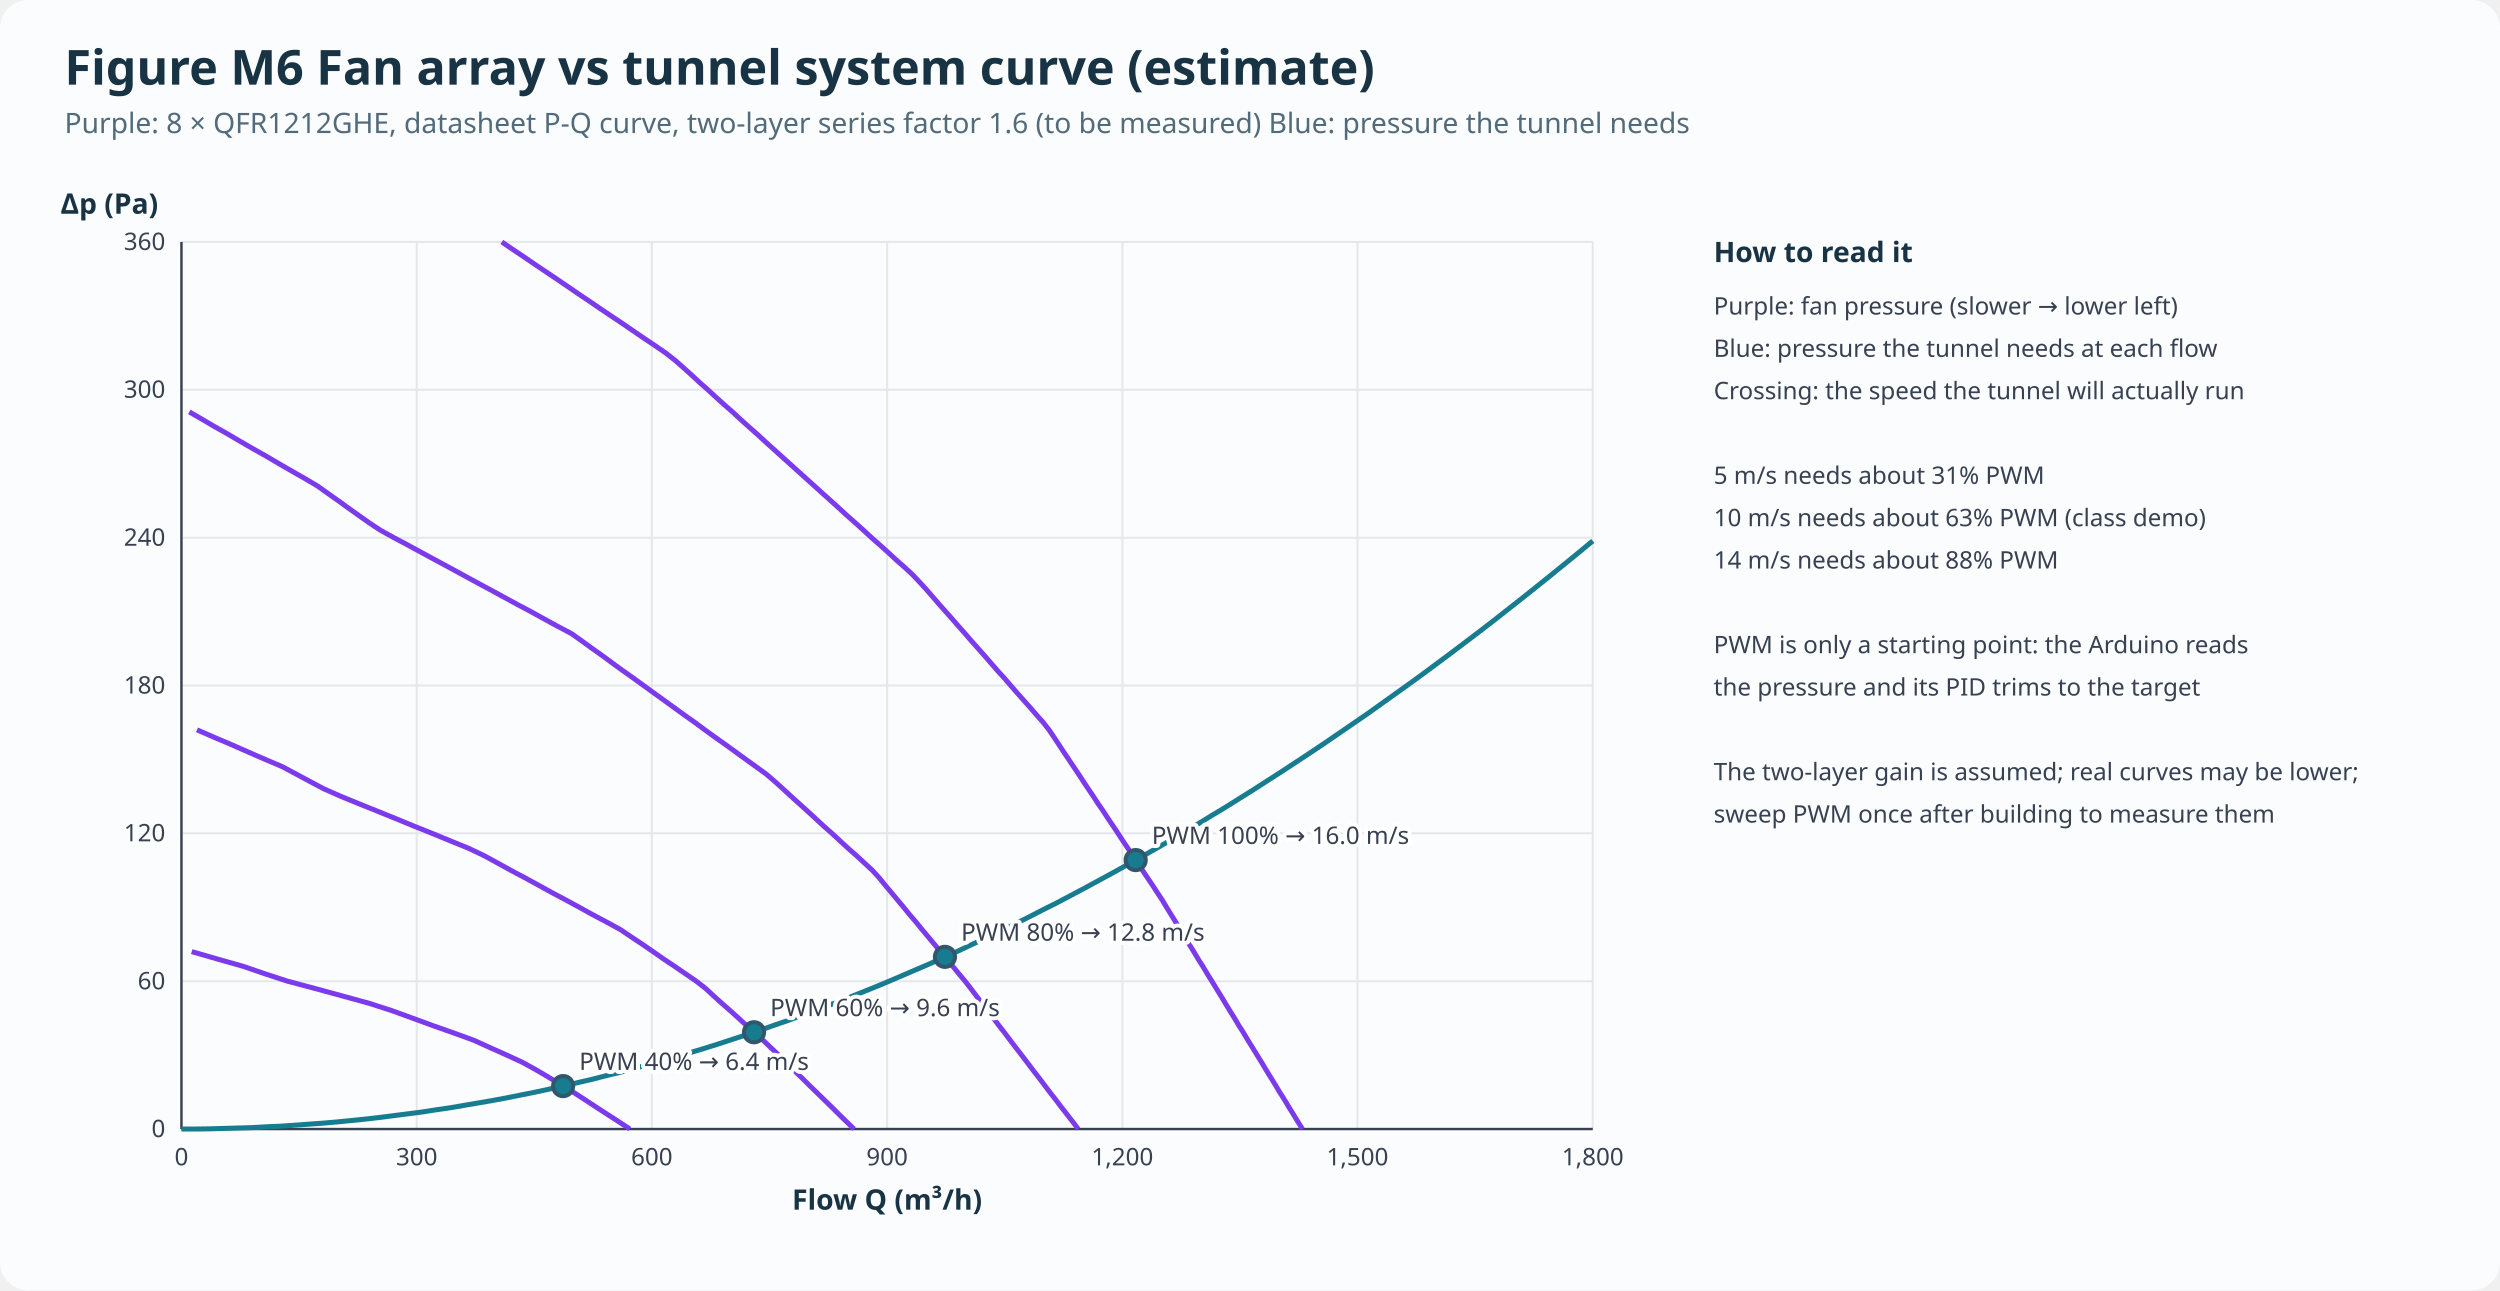
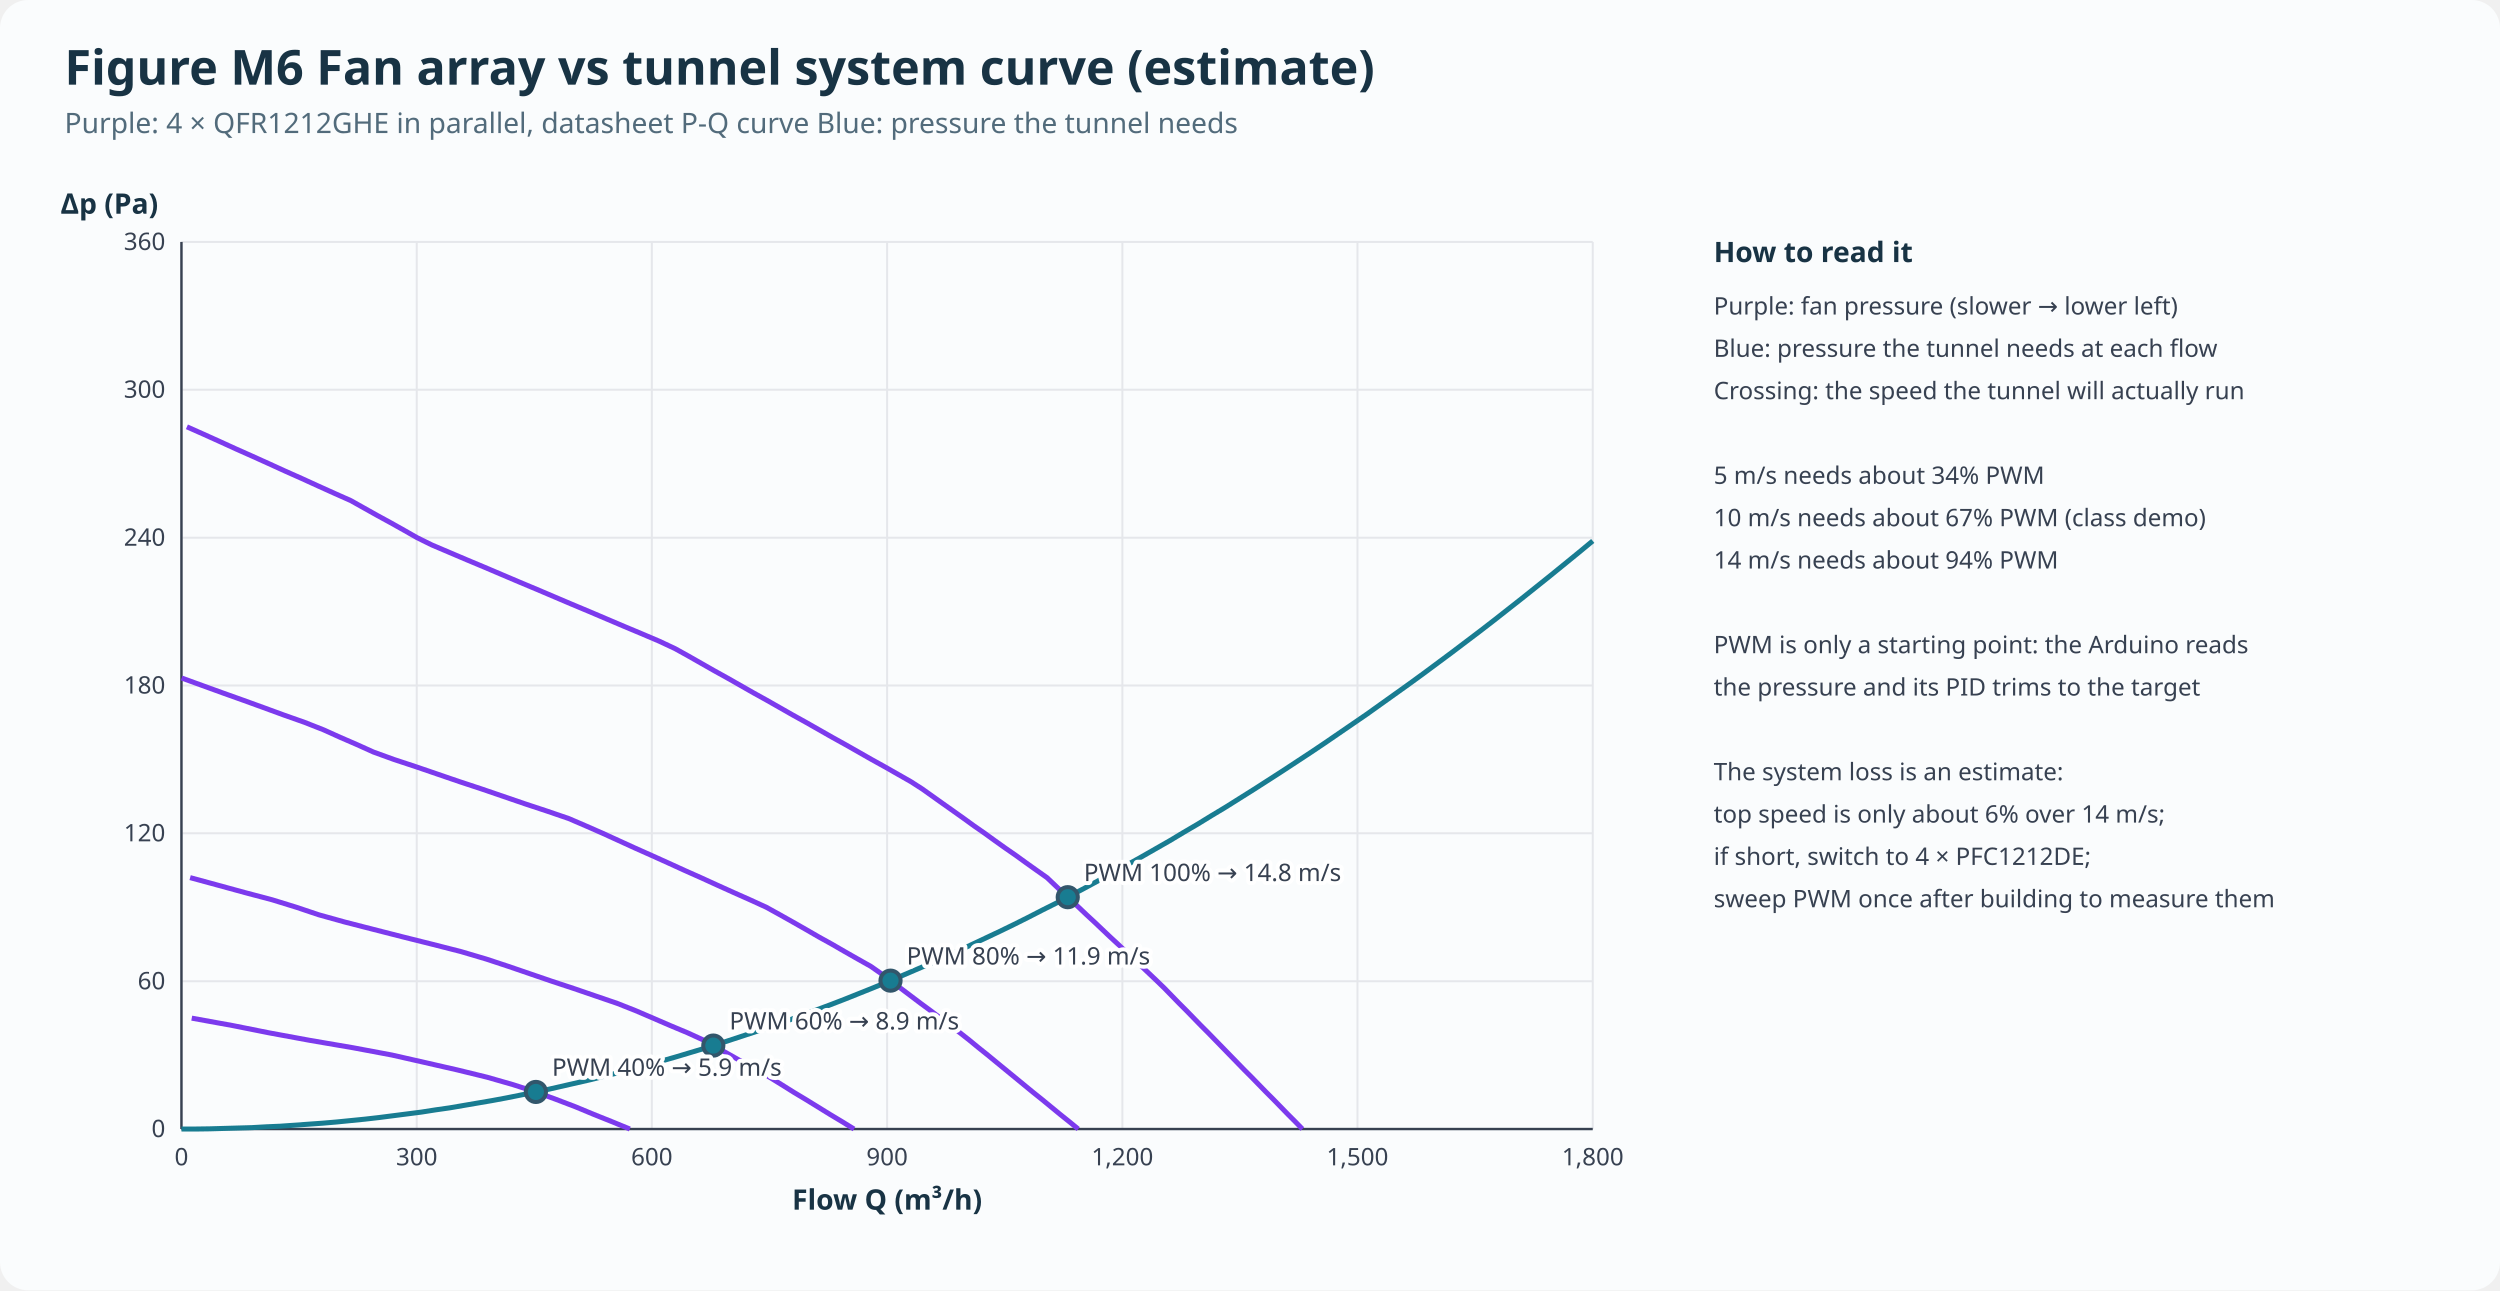
<svg xmlns="http://www.w3.org/2000/svg" width="1240" height="640" viewBox="0 0 1240 640" role="img" aria-labelledby="title desc">
  <defs>
    <marker id="a" viewBox="0 0 10 10" refX="10" refY="5" markerWidth="7" markerHeight="7" orient="auto-start-reverse">
      <path d="M0,1 L10,5 L0,9 z" fill="#6b7280" />
    </marker>
    <marker id="f" viewBox="0 0 10 10" refX="9" refY="5" markerWidth="8" markerHeight="8" orient="auto">
      <path d="M0,0 L10,5 L0,10 z" fill="#187c91" />
    </marker>
    <marker id="o" viewBox="0 0 10 10" refX="9" refY="5" markerWidth="7" markerHeight="7" orient="auto">
      <path d="M0,0 L10,5 L0,10 z" fill="#c2410c" />
    </marker>
    <pattern id="hc" width="5" height="8" patternUnits="userSpaceOnUse">
      <path d="M0 0V8 M0 4H5" stroke="#8aa4b2" stroke-width="0.8" />
    </pattern>
    <pattern id="hatch" width="6" height="6" patternUnits="userSpaceOnUse" patternTransform="rotate(45)">
      <path d="M0 0V6" stroke="#94a3b8" stroke-width="1" />
    </pattern>
    <style>
text{font-family:'PingFang TC','Heiti TC','Noto Sans TC','Microsoft JhengHei',sans-serif;fill:#183344}
.t{font-size:24px;font-weight:700} .st{font-size:14px;fill:#526b7b}
.l{font-size:14px;font-weight:600} .n{font-size:12px;fill:#526b7b} .d{font-size:12px;fill:#374151}
.w{font-size:12px;fill:#c2410c;font-weight:600}
.halo{paint-order:stroke;stroke:#ffffff;stroke-width:4px;stroke-linejoin:round}
.shell{stroke:#32566b;stroke-width:2;fill:#edf3f6}
.shell0{stroke:#32566b;stroke-width:2;fill:none}
.thin{stroke:#32566b;stroke-width:1;fill:none}
.pc{stroke:#32566b;stroke-width:2;fill:#e3f1f7}
.solid{stroke:#32566b;stroke-width:1.2;fill:#cbd5df}
.dark{stroke:#1f2937;stroke-width:1;fill:#4b5563}
.car{stroke:#475569;stroke-width:1.2;fill:#e2e8f0}
.air{stroke:#187c91;stroke-width:2;fill:none}
.airf{fill:#187c91}
.scr{stroke:#187c91;stroke-width:2;stroke-dasharray:6 4;fill:none}
.dim{stroke:#6b7280;stroke-width:1;fill:none}
.ext{stroke:#9ca3af;stroke-width:0.8;fill:none}
.guide{stroke:#cbd5e1;stroke-width:0.8;stroke-dasharray:3 4;fill:none}
.tbd{stroke:#c2410c;stroke-width:1.4;stroke-dasharray:5 3;fill:none}
.tbdf{stroke:#c2410c;stroke-width:1.4;stroke-dasharray:5 3;fill:#fff7ed}
.cl{stroke:#94a3b8;stroke-width:1;stroke-dasharray:14 4 2 4;fill:none}
.grid{stroke:#e5e7eb;stroke-width:1;fill:none}
.axis{stroke:#374151;stroke-width:1.2;fill:none}
.c1{stroke:#187c91;stroke-width:2.5;fill:none} .c2{stroke:#7c3aed;stroke-width:2.5;fill:none}
.c3{stroke:#187c91;stroke-width:2;stroke-dasharray:6 4;fill:none}
.bar{fill:#187c91} .bar2{fill:#94a3b8}
.hc{fill:url(#hc);stroke:#32566b;stroke-width:1}
</style>
  </defs>
  <rect width="1240" height="640" rx="14" fill="#fafcfd" />
  <text x="32.0" y="42.0" class="t" text-anchor="start">Figure M6  Fan array vs tunnel system curve (estimate)</text>
-   <text x="32.0" y="66.0" class="st" text-anchor="start">Purple: 8 × QFR1212GHE, datasheet P-Q curve, two-layer series factor 1.6 (to be measured)   Blue: pressure the tunnel needs</text>
+   <text x="32.0" y="66.0" class="st" text-anchor="start">Purple: 4 × QFR1212GHE in parallel, datasheet P-Q curve   Blue: pressure the tunnel needs</text>
  <line x1="90.0" y1="560.0" x2="90.0" y2="120.0" class="grid" />
  <text x="90.0" y="578.0" class="d" text-anchor="middle">0</text>
  <line x1="206.7" y1="560.0" x2="206.7" y2="120.0" class="grid" />
  <text x="206.7" y="578.0" class="d" text-anchor="middle">300</text>
  <line x1="323.3" y1="560.0" x2="323.3" y2="120.0" class="grid" />
  <text x="323.3" y="578.0" class="d" text-anchor="middle">600</text>
  <line x1="440.0" y1="560.0" x2="440.0" y2="120.0" class="grid" />
  <text x="440.0" y="578.0" class="d" text-anchor="middle">900</text>
  <line x1="556.7" y1="560.0" x2="556.7" y2="120.0" class="grid" />
  <text x="556.7" y="578.0" class="d" text-anchor="middle">1,200</text>
  <line x1="673.3" y1="560.0" x2="673.3" y2="120.0" class="grid" />
  <text x="673.3" y="578.0" class="d" text-anchor="middle">1,500</text>
  <line x1="790.0" y1="560.0" x2="790.0" y2="120.0" class="grid" />
  <text x="790.0" y="578.0" class="d" text-anchor="middle">1,800</text>
  <line x1="90.0" y1="560.0" x2="790.0" y2="560.0" class="grid" />
  <text x="82.0" y="564.0" class="d" text-anchor="end">0</text>
  <line x1="90.0" y1="486.7" x2="790.0" y2="486.7" class="grid" />
  <text x="82.0" y="490.7" class="d" text-anchor="end">60</text>
  <line x1="90.0" y1="413.3" x2="790.0" y2="413.3" class="grid" />
  <text x="82.0" y="417.3" class="d" text-anchor="end">120</text>
  <line x1="90.0" y1="340.0" x2="790.0" y2="340.0" class="grid" />
  <text x="82.0" y="344.0" class="d" text-anchor="end">180</text>
  <line x1="90.0" y1="266.7" x2="790.0" y2="266.7" class="grid" />
  <text x="82.0" y="270.7" class="d" text-anchor="end">240</text>
  <line x1="90.0" y1="193.3" x2="790.0" y2="193.3" class="grid" />
  <text x="82.0" y="197.3" class="d" text-anchor="end">300</text>
  <line x1="90.0" y1="120.0" x2="790.0" y2="120.0" class="grid" />
  <text x="82.0" y="124.0" class="d" text-anchor="end">360</text>
  <line x1="90.0" y1="560.0" x2="790.0" y2="560.0" class="axis" />
  <line x1="90.0" y1="560.0" x2="90.0" y2="120.0" class="axis" />
  <text x="440.0" y="600.0" class="l" text-anchor="middle">Flow Q (m³/h)</text>
  <text x="30.0" y="106.0" class="l" text-anchor="start">Δp (Pa)</text>
  <polyline points="90.0,560.0 97.0,560.0 104.0,559.9 111.0,559.7 118.0,559.5 125.0,559.3 132.0,558.9 139.0,558.6 146.0,558.1 153.0,557.6 160.0,557.1 167.0,556.5 174.0,555.8 181.0,555.1 188.0,554.3 195.0,553.4 202.0,552.5 209.0,551.6 216.0,550.5 223.0,549.5 230.0,548.3 237.0,547.1 244.0,545.9 251.0,544.6 258.0,543.2 265.0,541.8 272.0,540.3 279.0,538.7 286.0,537.1 293.0,535.5 300.0,533.7 307.0,532.0 314.0,530.1 321.0,528.2 328.0,526.3 335.0,524.3 342.0,522.2 349.0,520.1 356.0,517.9 363.0,515.6 370.0,513.3 377.0,511.0 384.0,508.5 391.0,506.1 398.0,503.5 405.0,500.9 412.0,498.3 419.0,495.6 426.0,492.8 433.0,490.0 440.0,487.1 447.0,484.1 454.0,481.1 461.0,478.1 468.0,474.9 475.0,471.8 482.0,468.5 489.0,465.2 496.0,461.9 503.0,458.5 510.0,455.0 517.0,451.4 524.0,447.9 531.0,444.2 538.0,440.5 545.0,436.7 552.0,432.9 559.0,429.0 566.0,425.1 573.0,421.1 580.0,417.1 587.0,412.9 594.0,408.8 601.0,404.5 608.0,400.3 615.0,395.9 622.0,391.5 629.0,387.0 636.0,382.5 643.0,377.9 650.0,373.3 657.0,368.6 664.0,363.8 671.0,359.0 678.0,354.2 685.0,349.2 692.0,344.2 699.0,339.2 706.0,334.1 713.0,328.9 720.0,323.7 727.0,318.4 734.0,313.1 741.0,307.7 748.0,302.2 755.0,296.7 762.0,291.1 769.0,285.5 776.0,279.8 783.0,274.1 790.0,268.3" class="c1" />
-   <polyline points="646.0,560.0 643.7,556.3 641.5,552.7 639.2,549.0 637.0,545.3 634.7,541.7 632.5,538.0 630.2,534.3 628.0,530.7 625.8,527.0 623.5,523.3 621.3,519.7 619.0,516.0 616.8,512.3 614.5,508.7 612.3,505.0 610.0,501.3 607.8,497.7 605.6,494.0 603.3,490.3 601.1,486.7 598.8,483.0 596.6,479.3 594.3,475.7 592.1,472.0 589.8,468.3 587.6,464.7 585.4,461.0 583.1,457.3 580.9,453.7 578.6,450.0 576.4,446.3 574.0,442.7 571.6,439.0 569.1,435.3 566.7,431.7 564.3,428.0 561.8,424.3 559.4,420.7 556.9,417.0 554.5,413.3 552.1,409.7 549.6,406.0 547.2,402.3 544.7,398.7 542.3,395.0 539.8,391.3 537.4,387.7 535.0,384.0 532.5,380.3 530.1,376.7 527.6,373.0 525.2,369.3 522.8,365.7 520.3,362.0 517.4,358.3 514.2,354.7 511.0,351.0 507.7,347.3 504.5,343.7 501.3,340.0 498.1,336.3 494.8,332.7 491.6,329.0 488.4,325.3 485.2,321.7 481.9,318.0 478.7,314.3 475.5,310.7 472.3,307.0 469.0,303.3 465.8,299.7 462.6,296.0 459.4,292.3 456.1,288.7 452.6,285.0 448.6,281.3 444.5,277.7 440.5,274.0 436.4,270.3 432.3,266.7 428.3,263.0 424.2,259.3 420.1,255.7 416.1,252.0 412.0,248.3 408.0,244.7 403.9,241.0 399.8,237.3 395.8,233.7 391.7,230.0 387.6,226.3 383.6,222.7 379.5,219.0 375.5,215.3 371.4,211.7 367.3,208.0 363.3,204.3 359.2,200.7 355.1,197.0 351.1,193.3 347.0,189.7 343.0,186.0 338.9,182.3 334.8,178.7 330.1,175.0 324.7,171.3 319.3,167.7 313.9,164.0 308.5,160.3 303.1,156.7 297.6,153.0 292.2,149.3 286.8,145.7 281.4,142.0 276.0,138.3 270.6,134.7 265.1,131.0 259.7,127.3 254.3,123.7 248.9,120.0" class="c2" />
-   <circle cx="563.3" cy="426.6" r="5.0" class="shell" style="fill:#187c91" />
-   <text x="571.3" y="418.6" class="d halo" text-anchor="start">PWM 100% → 16.0 m/s</text>
-   <polyline points="534.8,560.0 532.0,556.3 529.2,552.7 526.3,549.0 523.5,545.3 520.7,541.7 517.9,538.0 515.1,534.3 512.3,530.7 509.5,527.0 506.7,523.3 503.9,519.7 501.1,516.0 498.3,512.3 495.5,508.7 492.7,505.0 489.9,501.3 487.1,497.7 484.3,494.0 481.5,490.3 478.7,486.7 475.6,483.0 472.6,479.3 469.5,475.7 466.5,472.0 463.4,468.3 460.4,464.7 457.3,461.0 454.3,457.3 451.2,453.7 448.2,450.0 445.1,446.3 442.1,442.7 439.0,439.0 436.0,435.3 432.7,431.7 428.7,428.0 424.7,424.3 420.6,420.7 416.6,417.0 412.6,413.3 408.5,409.7 404.5,406.0 400.5,402.3 396.5,398.7 392.4,395.0 388.4,391.3 384.4,387.7 380.1,384.0 375.0,380.3 370.0,376.7 364.9,373.0 359.8,369.3 354.7,365.7 349.6,362.0 344.6,358.3 339.5,354.7 334.4,351.0 329.3,347.3 324.3,343.7 319.2,340.0 314.1,336.3 309.0,332.7 303.9,329.0 298.9,325.3 293.8,321.7 288.7,318.0 283.5,314.3 276.7,310.7 269.9,307.0 263.2,303.3 256.4,299.7 249.6,296.0 242.8,292.3 236.1,288.7 229.3,285.0 222.5,281.3 215.8,277.7 209.0,274.0 202.2,270.3 195.4,266.7 188.7,263.0 183.1,259.3 178.0,255.7 172.8,252.0 167.7,248.3 162.6,244.7 157.4,241.0 151.1,237.3 144.8,233.7 138.4,230.0 132.1,226.3 125.7,222.7 119.3,219.0 113.0,215.3 106.6,211.7 100.3,208.0 93.9,204.3" class="c2" />
-   <circle cx="468.7" cy="474.6" r="5.0" class="shell" style="fill:#187c91" />
-   <text x="476.7" y="466.6" class="d halo" text-anchor="start">PWM 80% → 12.8 m/s</text>
-   <polyline points="423.6,560.0 419.8,556.3 416.1,552.7 412.4,549.0 408.6,545.3 404.9,541.7 401.1,538.0 397.4,534.3 393.6,530.7 389.9,527.0 386.2,523.3 382.4,519.7 378.5,516.0 374.4,512.3 370.3,508.7 366.3,505.0 362.2,501.3 358.1,497.7 354.0,494.0 350.0,490.3 345.4,486.7 340.0,483.0 334.6,479.3 329.2,475.7 323.9,472.0 318.5,468.3 313.1,464.7 307.6,461.0 300.8,457.3 294.0,453.7 287.3,450.0 280.5,446.3 273.7,442.7 267.0,439.0 260.2,435.3 253.4,431.7 246.7,428.0 239.9,424.3 232.3,420.7 223.2,417.0 214.2,413.3 205.2,409.7 196.2,406.0 187.1,402.3 178.1,398.7 169.1,395.0 160.7,391.3 153.9,387.7 147.0,384.0 140.1,380.3 131.6,376.7 123.1,373.0 114.7,369.3 106.2,365.7 97.7,362.0" class="c2" />
-   <circle cx="374.0" cy="512.0" r="5.0" class="shell" style="fill:#187c91" />
-   <text x="382.0" y="504.0" class="d halo" text-anchor="start">PWM 60% → 9.6 m/s</text>
-   <polyline points="312.4,560.0 306.8,556.3 301.2,552.7 295.5,549.0 289.9,545.3 284.3,541.7 278.2,538.0 272.1,534.3 266.0,530.7 259.3,527.0 251.3,523.3 243.2,519.7 235.1,516.0 224.9,512.3 214.7,508.7 204.6,505.0 194.4,501.3 183.3,497.7 169.8,494.0 156.3,490.3 142.7,486.7 131.4,483.0 120.6,479.3 107.9,475.7 95.1,472.0" class="c2" />
-   <circle cx="279.3" cy="538.7" r="5.0" class="shell" style="fill:#187c91" />
-   <text x="287.3" y="530.7" class="d halo" text-anchor="start">PWM 40% → 6.4 m/s</text>
+   <polyline points="646.0,560.0 642.4,556.3 638.8,552.7 635.2,549.0 631.6,545.3 628.0,541.7 624.4,538.0 620.8,534.3 617.2,530.7 613.6,527.0 610.0,523.3 606.5,519.7 602.9,516.0 599.3,512.3 595.7,508.7 592.1,505.0 588.5,501.3 584.9,497.7 581.3,494.0 577.7,490.3 574.0,486.7 570.1,483.0 566.2,479.3 562.3,475.7 558.4,472.0 554.5,468.3 550.6,464.7 546.7,461.0 542.8,457.3 538.9,453.7 535.0,450.0 531.1,446.3 527.1,442.7 523.2,439.0 519.3,435.3 514.2,431.7 509.0,428.0 503.9,424.3 498.7,420.7 493.5,417.0 488.4,413.3 483.2,409.7 478.1,406.0 472.9,402.3 467.8,398.7 462.6,395.0 457.4,391.3 451.8,387.7 445.3,384.0 438.8,380.3 432.3,376.7 425.8,373.0 419.3,369.3 412.8,365.7 406.3,362.0 399.8,358.3 393.3,354.7 386.8,351.0 380.3,347.3 373.8,343.7 367.3,340.0 360.8,336.3 354.3,332.7 347.8,329.0 341.3,325.3 334.8,321.7 326.9,318.0 318.2,314.3 309.6,310.7 300.9,307.0 292.2,303.3 283.6,299.7 274.9,296.0 266.2,292.3 257.6,288.7 248.9,285.0 240.2,281.3 231.6,277.7 222.9,274.0 214.2,270.3 206.9,266.7 200.4,263.0 193.8,259.3 187.2,255.7 180.6,252.0 174.0,248.3 165.9,244.7 157.7,241.0 149.6,237.3 141.5,233.7 133.4,230.0 125.2,226.3 117.1,222.7 109.0,219.0 100.8,215.3 92.7,211.7" class="c2" />
+   <circle cx="529.6" cy="445.0" r="5.0" class="shell" style="fill:#187c91" />
+   <text x="537.6" y="437.0" class="d halo" text-anchor="start">PWM 100% → 14.8 m/s</text>
+   <polyline points="534.8,560.0 530.3,556.3 525.8,552.7 521.3,549.0 516.8,545.3 512.3,541.7 507.8,538.0 503.3,534.3 498.9,530.7 494.4,527.0 489.9,523.3 485.4,519.7 480.9,516.0 476.2,512.3 471.4,508.7 466.5,505.0 461.6,501.3 456.7,497.7 451.8,494.0 446.9,490.3 442.1,486.7 437.2,483.0 431.9,479.3 425.5,475.7 419.0,472.0 412.6,468.3 406.1,464.7 399.7,461.0 393.2,457.3 386.8,453.7 380.1,450.0 372.0,446.3 363.9,442.7 355.7,439.0 347.6,435.3 339.5,431.7 331.4,428.0 323.2,424.3 315.1,420.7 307.0,417.0 298.9,413.3 290.7,409.7 282.1,406.0 271.3,402.3 260.4,398.7 249.6,395.0 238.8,391.3 227.9,387.7 217.1,384.0 206.3,380.3 195.4,376.7 185.2,373.0 177.0,369.3 168.7,365.7 160.5,362.0 151.1,358.3 140.9,354.7 130.8,351.0 120.6,347.3 110.5,343.7 100.3,340.0 90.1,336.3" class="c2" />
+   <circle cx="441.7" cy="486.4" r="5.0" class="shell" style="fill:#187c91" />
+   <text x="449.7" y="478.4" class="d halo" text-anchor="start">PWM 80% → 11.9 m/s</text>
+   <polyline points="423.6,560.0 417.6,556.3 411.6,552.7 405.6,549.0 399.6,545.3 393.6,541.7 387.7,538.0 381.7,534.3 375.2,530.7 368.7,527.0 362.2,523.3 355.7,519.7 349.2,516.0 341.1,512.3 332.5,508.7 323.9,505.0 315.3,501.3 306.2,497.7 295.4,494.0 284.6,490.3 273.7,486.7 262.9,483.0 252.1,479.3 241.2,475.7 228.7,472.0 214.2,468.3 199.8,464.7 185.3,461.0 170.9,457.3 158.0,453.7 147.0,450.0 135.0,446.3 121.4,442.7 107.9,439.0 94.3,435.3" class="c2" />
+   <circle cx="353.8" cy="518.6" r="5.0" class="shell" style="fill:#187c91" />
+   <text x="361.8" y="510.6" class="d halo" text-anchor="start">PWM 60% → 8.9 m/s</text>
+   <polyline points="312.4,560.0 303.4,556.3 294.4,552.7 285.5,549.0 275.8,545.3 266.0,541.7 254.5,538.0 241.6,534.3 226.9,530.7 210.7,527.0 194.4,523.3 175.2,519.7 153.6,516.0 133.5,512.3 115.5,508.7 95.1,505.0" class="c2" />
+   <circle cx="265.8" cy="541.6" r="5.0" class="shell" style="fill:#187c91" />
+   <text x="273.8" y="533.6" class="d halo" text-anchor="start">PWM 40% → 5.9 m/s</text>
  <text x="850.0" y="130.0" class="l" text-anchor="start">How to read it</text>
  <text x="850.0" y="156.0" class="d" text-anchor="start">Purple: fan pressure (slower → lower left)</text>
  <text x="850.0" y="177.0" class="d" text-anchor="start">Blue: pressure the tunnel needs at each flow</text>
  <text x="850.0" y="198.0" class="d" text-anchor="start">Crossing: the speed the tunnel will actually run</text>
  <text x="850.0" y="219.0" class="d" text-anchor="start" />
-   <text x="850.0" y="240.0" class="d" text-anchor="start">5 m/s needs about 31% PWM</text>
-   <text x="850.0" y="261.0" class="d" text-anchor="start">10 m/s needs about 63% PWM (class demo)</text>
-   <text x="850.0" y="282.0" class="d" text-anchor="start">14 m/s needs about 88% PWM</text>
+   <text x="850.0" y="240.0" class="d" text-anchor="start">5 m/s needs about 34% PWM</text>
+   <text x="850.0" y="261.0" class="d" text-anchor="start">10 m/s needs about 67% PWM (class demo)</text>
+   <text x="850.0" y="282.0" class="d" text-anchor="start">14 m/s needs about 94% PWM</text>
  <text x="850.0" y="303.0" class="d" text-anchor="start" />
  <text x="850.0" y="324.0" class="d" text-anchor="start">PWM is only a starting point: the Arduino reads</text>
  <text x="850.0" y="345.0" class="d" text-anchor="start">the pressure and its PID trims to the target</text>
  <text x="850.0" y="366.0" class="d" text-anchor="start" />
-   <text x="850.0" y="387.0" class="d" text-anchor="start">The two-layer gain is assumed; real curves may be lower;</text>
-   <text x="850.0" y="408.0" class="d" text-anchor="start">sweep PWM once after building to measure them</text>
+   <text x="850.0" y="387.0" class="d" text-anchor="start">The system loss is an estimate:</text>
+   <text x="850.0" y="408.0" class="d" text-anchor="start">top speed is only about 6% over 14 m/s;</text>
+   <text x="850.0" y="429.0" class="d" text-anchor="start">if short, switch to 4 × PFC1212DE;</text>
+   <text x="850.0" y="450.0" class="d" text-anchor="start">sweep PWM once after building to measure them</text>
</svg>
